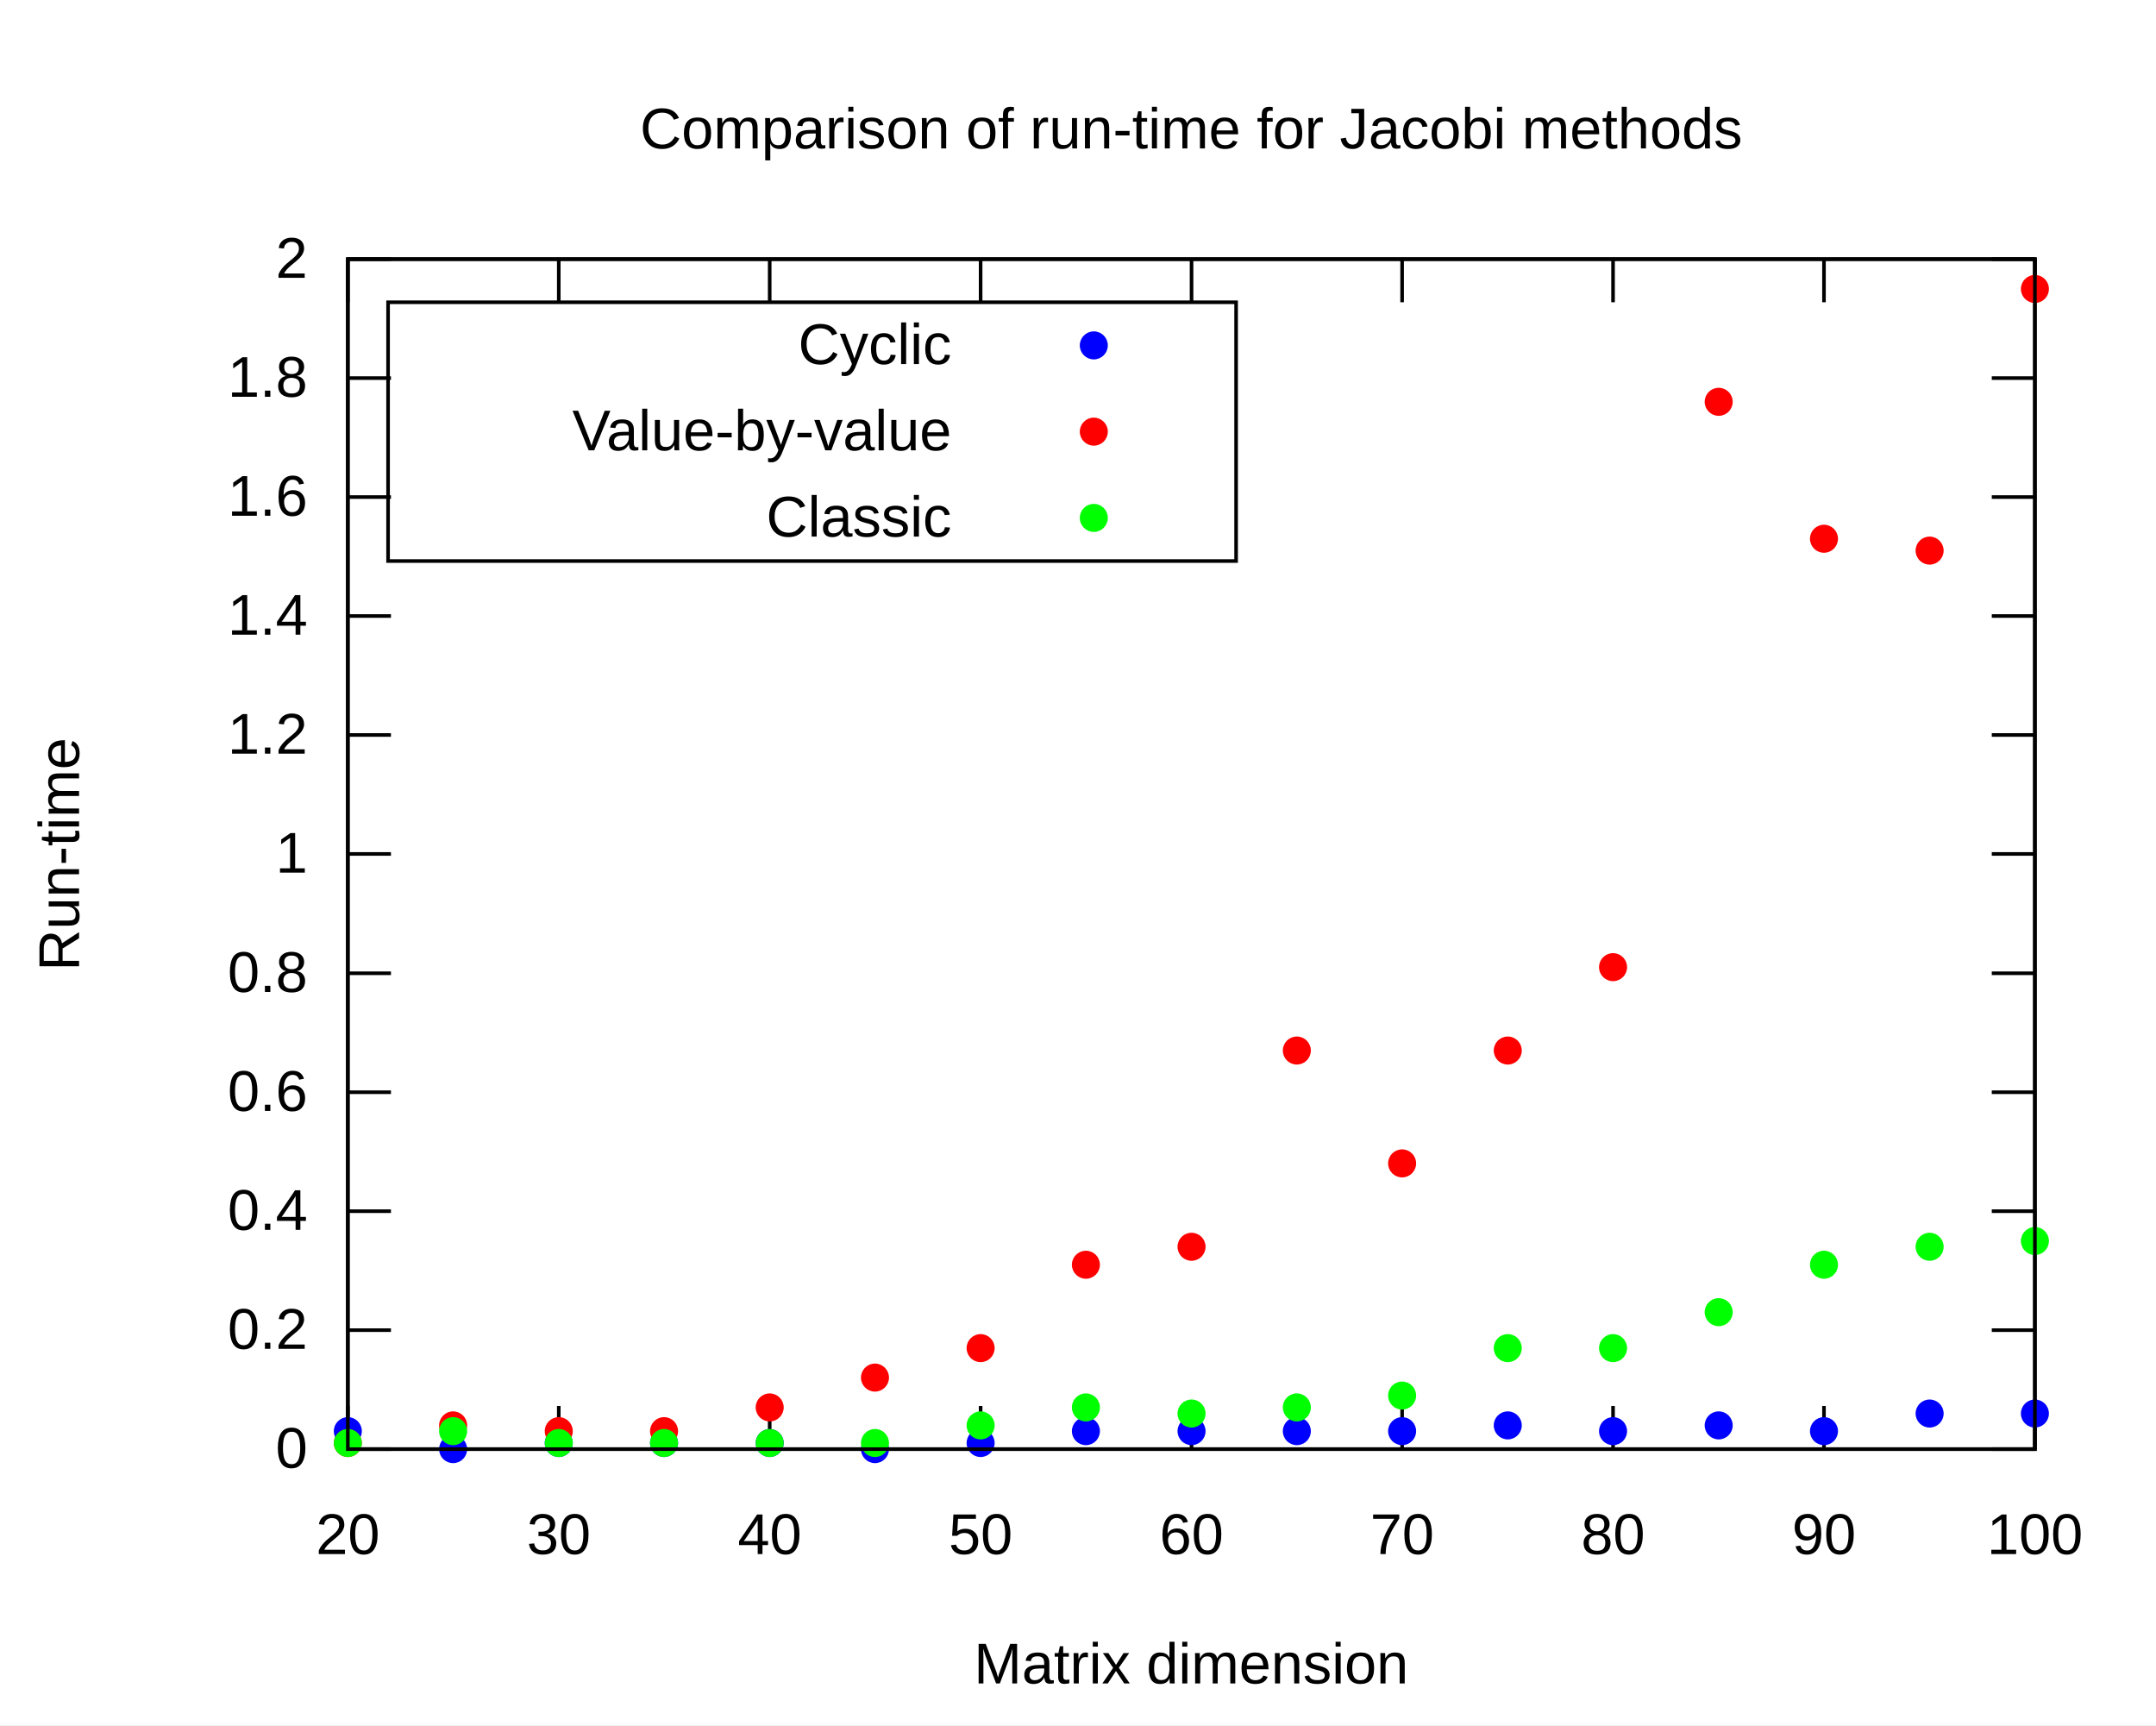
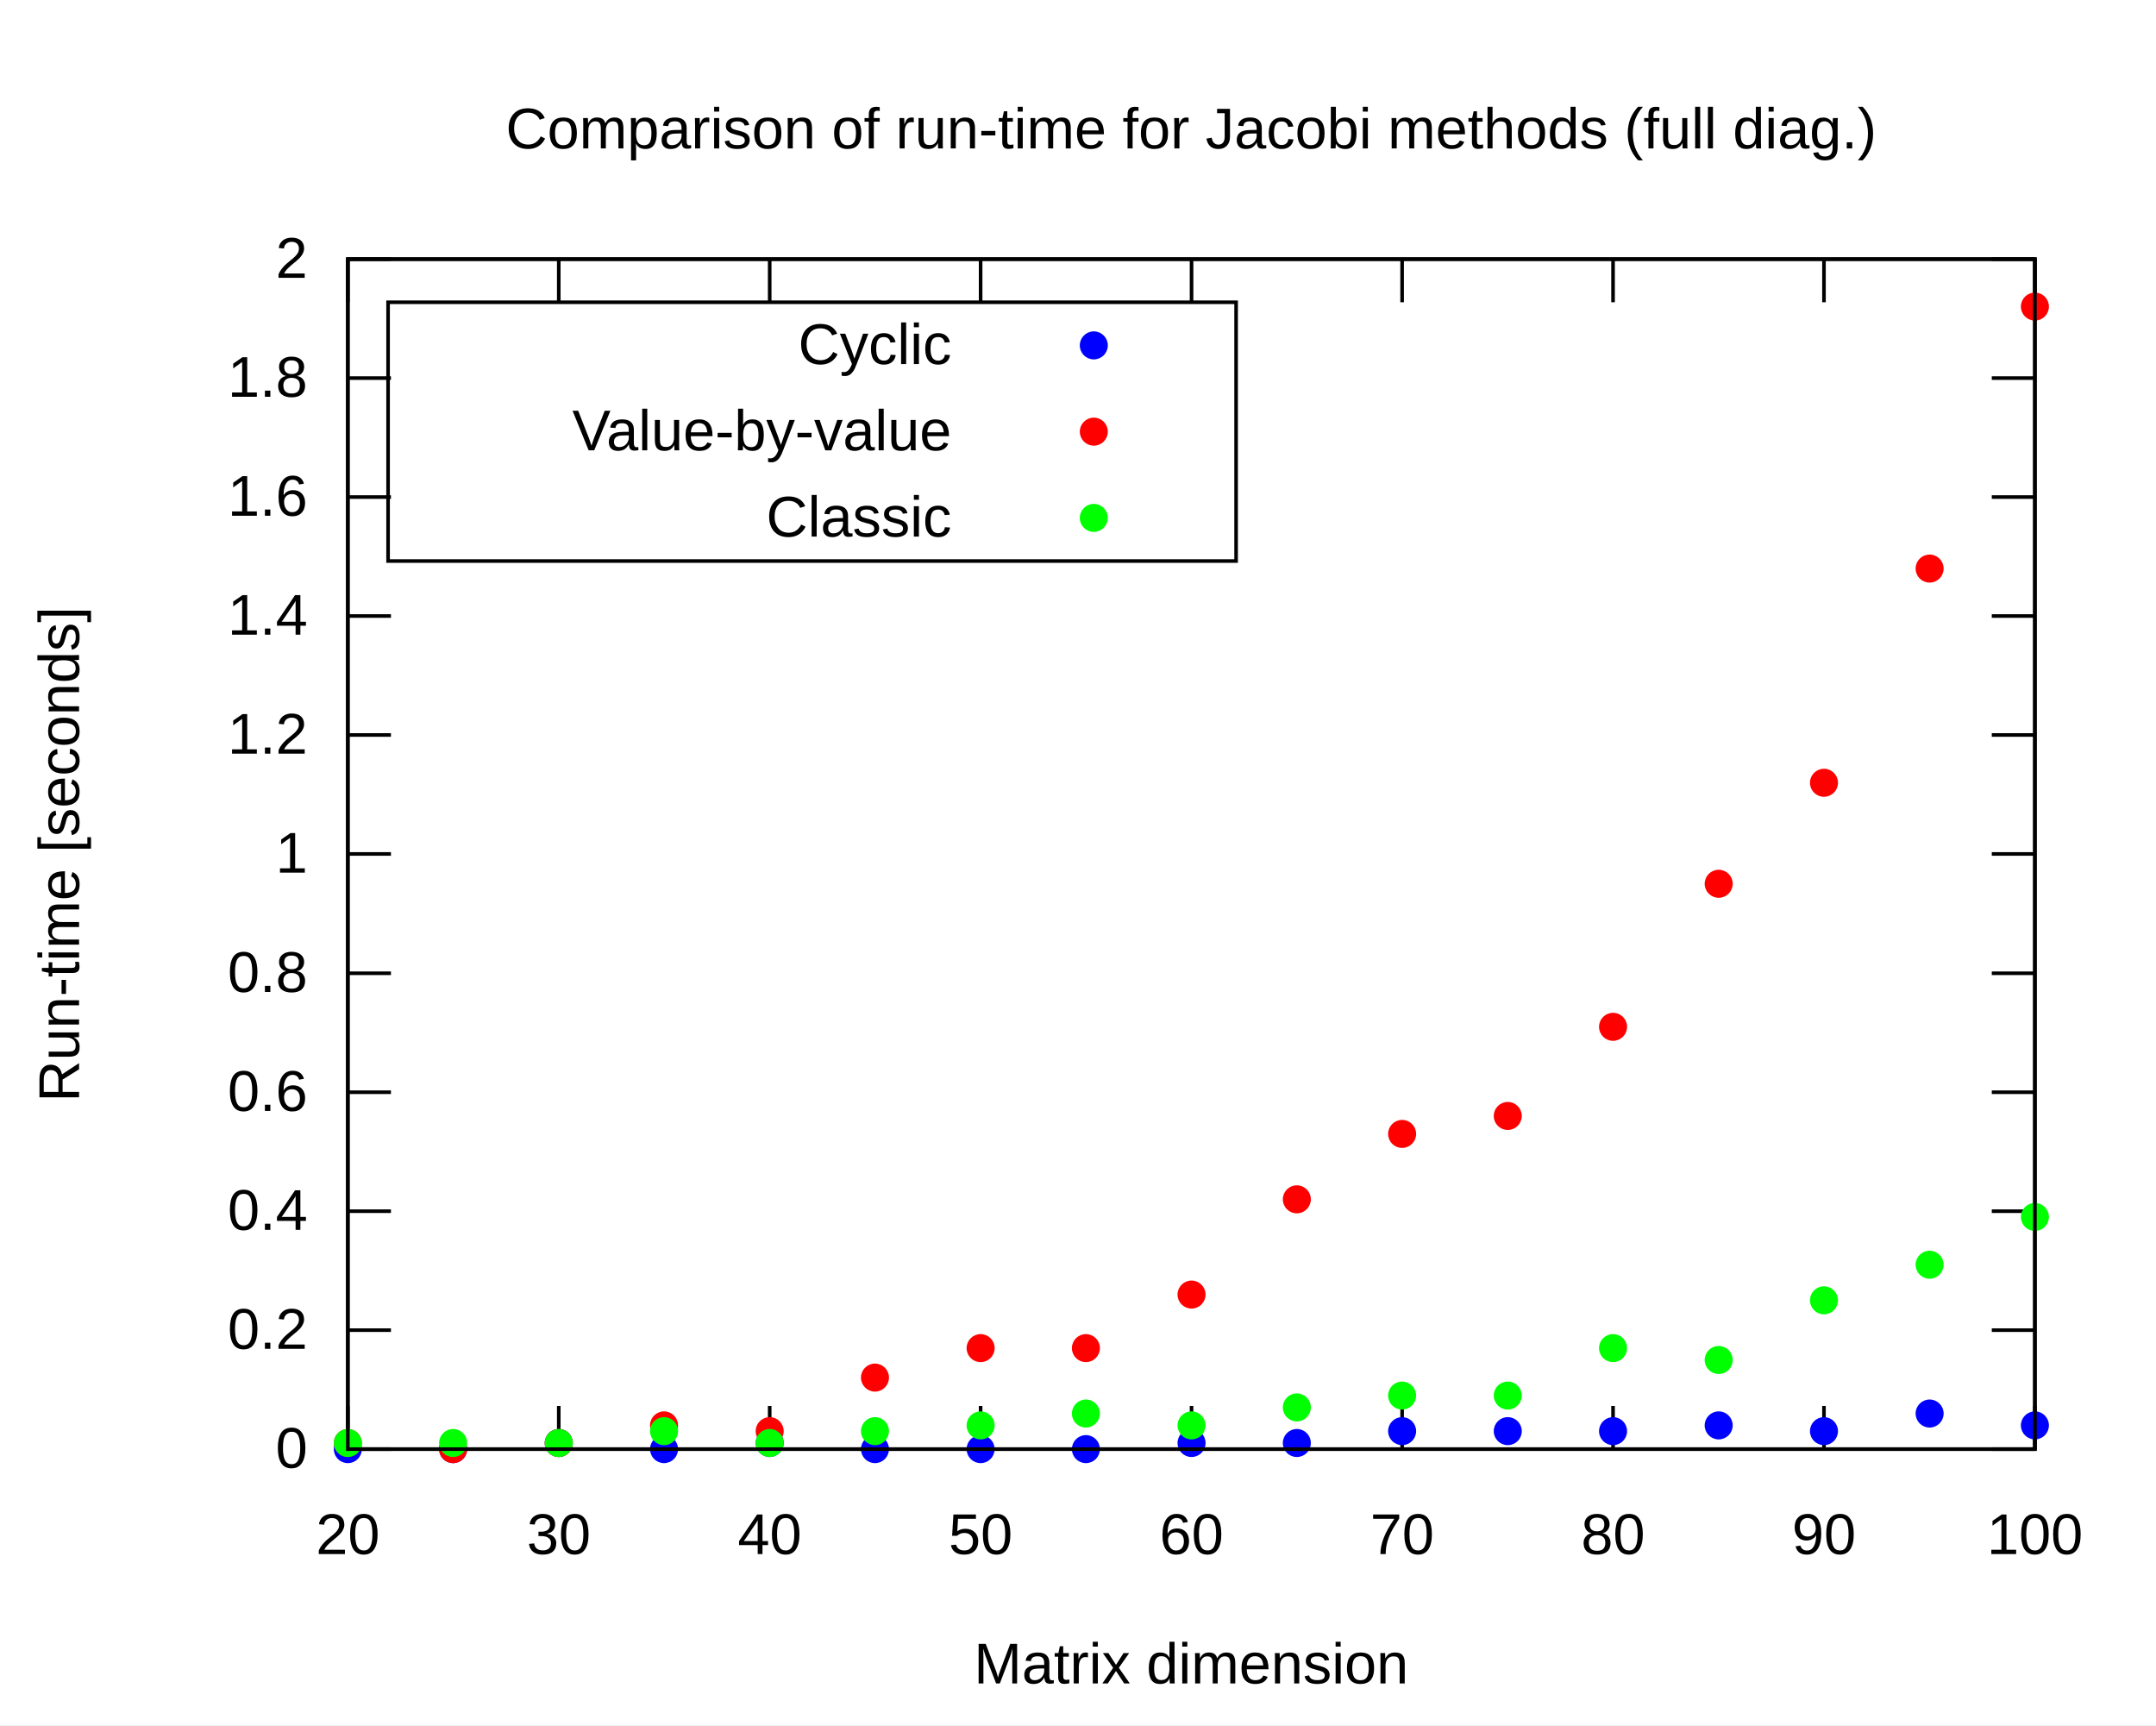
<svg xmlns="http://www.w3.org/2000/svg" xmlns:xlink="http://www.w3.org/1999/xlink" width="600" height="480" viewBox="0 0 600 480">
  <g id="gnuplot_canvas">
    <rect x="0" y="0" width="600" height="480" fill="#ffffff" />
    <defs>
      <circle id="gpDot" r="0.5" stroke-width="0.5" />
      <path id="gpPt0" stroke-width="0.167" stroke="currentColor" d="M-1,0 h2 M0,-1 v2" />
      <path id="gpPt1" stroke-width="0.167" stroke="currentColor" d="M-1,-1 L1,1 M1,-1 L-1,1" />
      <path id="gpPt2" stroke-width="0.167" stroke="currentColor" d="M-1,0 L1,0 M0,-1 L0,1 M-1,-1 L1,1 M-1,1 L1,-1" />
      <rect id="gpPt3" stroke-width="0.167" stroke="currentColor" x="-1" y="-1" width="2" height="2" />
      <rect id="gpPt4" stroke-width="0.167" stroke="currentColor" fill="currentColor" x="-1" y="-1" width="2" height="2" />
      <circle id="gpPt5" stroke-width="0.167" stroke="currentColor" cx="0" cy="0" r="1" />
      <use xlink:href="#gpPt5" id="gpPt6" fill="currentColor" stroke="none" />
      <path id="gpPt7" stroke-width="0.167" stroke="currentColor" d="M0,-1.33 L-1.33,0.67 L1.33,0.67 z" />
      <use xlink:href="#gpPt7" id="gpPt8" fill="currentColor" stroke="none" />
      <use xlink:href="#gpPt7" id="gpPt9" stroke="currentColor" transform="rotate(180)" />
      <use xlink:href="#gpPt9" id="gpPt10" fill="currentColor" stroke="none" />
      <use xlink:href="#gpPt3" id="gpPt11" stroke="currentColor" transform="rotate(45)" />
      <use xlink:href="#gpPt11" id="gpPt12" fill="currentColor" stroke="none" />
      <path id="gpPt13" stroke-width="0.167" stroke="currentColor" d="M0,1.330 L1.265,0.411 L0.782,-1.067 L-0.782,-1.076 L-1.265,0.411 z" />
      <use xlink:href="#gpPt13" id="gpPt14" fill="currentColor" stroke="none" />
      <filter id="textbox" filterUnits="objectBoundingBox" x="0" y="0" height="1" width="1">
        <feFlood flood-color="#FFFFFF" flood-opacity="1" result="bgnd" />
        <feComposite in="SourceGraphic" in2="bgnd" operator="atop" />
      </filter>
      <filter id="greybox" filterUnits="objectBoundingBox" x="0" y="0" height="1" width="1">
        <feFlood flood-color="lightgrey" flood-opacity="1" result="grey" />
        <feComposite in="SourceGraphic" in2="grey" operator="atop" />
      </filter>
    </defs>
    <g fill="none" color="#FFFFFF" stroke="currentColor" stroke-width="1.00" stroke-linecap="butt" stroke-linejoin="miter">
</g>
    <g fill="none" color="black" stroke="currentColor" stroke-width="1.00" stroke-linecap="butt" stroke-linejoin="miter">
      <path stroke="black" d="M96.8,403.2 L108.8,403.2 M566.3,403.2 L554.3,403.2  " />
      <g transform="translate(85.6,408.4)" stroke="none" fill="black" font-family="Arial" font-size="16.00" text-anchor="end">
        <text>
          <tspan font-family="Arial"> 0</tspan>
        </text>
      </g>
    </g>
    <g fill="none" color="black" stroke="currentColor" stroke-width="1.00" stroke-linecap="butt" stroke-linejoin="miter">
      <path stroke="black" d="M96.8,370.1 L108.8,370.1 M566.3,370.1 L554.3,370.1  " />
      <g transform="translate(85.6,375.3)" stroke="none" fill="black" font-family="Arial" font-size="16.00" text-anchor="end">
        <text>
          <tspan font-family="Arial"> 0.2</tspan>
        </text>
      </g>
    </g>
    <g fill="none" color="black" stroke="currentColor" stroke-width="1.00" stroke-linecap="butt" stroke-linejoin="miter">
      <path stroke="black" d="M96.8,337.0 L108.8,337.0 M566.3,337.0 L554.3,337.0  " />
      <g transform="translate(85.6,342.2)" stroke="none" fill="black" font-family="Arial" font-size="16.00" text-anchor="end">
        <text>
          <tspan font-family="Arial"> 0.4</tspan>
        </text>
      </g>
    </g>
    <g fill="none" color="black" stroke="currentColor" stroke-width="1.00" stroke-linecap="butt" stroke-linejoin="miter">
      <path stroke="black" d="M96.8,303.9 L108.8,303.9 M566.3,303.9 L554.3,303.9  " />
      <g transform="translate(85.6,309.1)" stroke="none" fill="black" font-family="Arial" font-size="16.00" text-anchor="end">
        <text>
          <tspan font-family="Arial"> 0.6</tspan>
        </text>
      </g>
    </g>
    <g fill="none" color="black" stroke="currentColor" stroke-width="1.00" stroke-linecap="butt" stroke-linejoin="miter">
      <path stroke="black" d="M96.8,270.8 L108.8,270.8 M566.3,270.8 L554.3,270.8  " />
      <g transform="translate(85.6,276.0)" stroke="none" fill="black" font-family="Arial" font-size="16.00" text-anchor="end">
        <text>
          <tspan font-family="Arial"> 0.8</tspan>
        </text>
      </g>
    </g>
    <g fill="none" color="black" stroke="currentColor" stroke-width="1.00" stroke-linecap="butt" stroke-linejoin="miter">
      <path stroke="black" d="M96.8,237.6 L108.8,237.6 M566.3,237.6 L554.3,237.6  " />
      <g transform="translate(85.6,242.8)" stroke="none" fill="black" font-family="Arial" font-size="16.00" text-anchor="end">
        <text>
          <tspan font-family="Arial"> 1</tspan>
        </text>
      </g>
    </g>
    <g fill="none" color="black" stroke="currentColor" stroke-width="1.00" stroke-linecap="butt" stroke-linejoin="miter">
      <path stroke="black" d="M96.8,204.5 L108.8,204.5 M566.3,204.5 L554.3,204.5  " />
      <g transform="translate(85.6,209.7)" stroke="none" fill="black" font-family="Arial" font-size="16.00" text-anchor="end">
        <text>
          <tspan font-family="Arial"> 1.2</tspan>
        </text>
      </g>
    </g>
    <g fill="none" color="black" stroke="currentColor" stroke-width="1.00" stroke-linecap="butt" stroke-linejoin="miter">
      <path stroke="black" d="M96.8,171.4 L108.8,171.4 M566.3,171.4 L554.3,171.4  " />
      <g transform="translate(85.6,176.6)" stroke="none" fill="black" font-family="Arial" font-size="16.00" text-anchor="end">
        <text>
          <tspan font-family="Arial"> 1.4</tspan>
        </text>
      </g>
    </g>
    <g fill="none" color="black" stroke="currentColor" stroke-width="1.00" stroke-linecap="butt" stroke-linejoin="miter">
      <path stroke="black" d="M96.8,138.3 L108.8,138.3 M566.3,138.3 L554.3,138.3  " />
      <g transform="translate(85.6,143.5)" stroke="none" fill="black" font-family="Arial" font-size="16.00" text-anchor="end">
        <text>
          <tspan font-family="Arial"> 1.6</tspan>
        </text>
      </g>
    </g>
    <g fill="none" color="black" stroke="currentColor" stroke-width="1.00" stroke-linecap="butt" stroke-linejoin="miter">
      <path stroke="black" d="M96.8,105.2 L108.8,105.2 M566.3,105.2 L554.3,105.2  " />
      <g transform="translate(85.6,110.4)" stroke="none" fill="black" font-family="Arial" font-size="16.00" text-anchor="end">
        <text>
          <tspan font-family="Arial"> 1.8</tspan>
        </text>
      </g>
    </g>
    <g fill="none" color="black" stroke="currentColor" stroke-width="1.00" stroke-linecap="butt" stroke-linejoin="miter">
      <path stroke="black" d="M96.8,72.1 L108.8,72.1 M566.3,72.1 L554.3,72.1  " />
      <g transform="translate(85.6,77.3)" stroke="none" fill="black" font-family="Arial" font-size="16.00" text-anchor="end">
        <text>
          <tspan font-family="Arial"> 2</tspan>
        </text>
      </g>
    </g>
    <g fill="none" color="black" stroke="currentColor" stroke-width="1.00" stroke-linecap="butt" stroke-linejoin="miter">
      <path stroke="black" d="M96.8,403.2 L96.8,391.2 M96.8,72.1 L96.8,84.1  " />
      <g transform="translate(96.8,432.4)" stroke="none" fill="black" font-family="Arial" font-size="16.00" text-anchor="middle">
        <text>
          <tspan font-family="Arial"> 20</tspan>
        </text>
      </g>
    </g>
    <g fill="none" color="black" stroke="currentColor" stroke-width="1.00" stroke-linecap="butt" stroke-linejoin="miter">
      <path stroke="black" d="M155.5,403.2 L155.5,391.2 M155.5,72.1 L155.5,84.1  " />
      <g transform="translate(155.5,432.4)" stroke="none" fill="black" font-family="Arial" font-size="16.00" text-anchor="middle">
        <text>
          <tspan font-family="Arial"> 30</tspan>
        </text>
      </g>
    </g>
    <g fill="none" color="black" stroke="currentColor" stroke-width="1.00" stroke-linecap="butt" stroke-linejoin="miter">
      <path stroke="black" d="M214.2,403.2 L214.2,391.2 M214.2,72.1 L214.2,84.1  " />
      <g transform="translate(214.2,432.4)" stroke="none" fill="black" font-family="Arial" font-size="16.00" text-anchor="middle">
        <text>
          <tspan font-family="Arial"> 40</tspan>
        </text>
      </g>
    </g>
    <g fill="none" color="black" stroke="currentColor" stroke-width="1.00" stroke-linecap="butt" stroke-linejoin="miter">
      <path stroke="black" d="M272.9,403.2 L272.9,391.2 M272.9,72.1 L272.9,84.1  " />
      <g transform="translate(272.9,432.4)" stroke="none" fill="black" font-family="Arial" font-size="16.00" text-anchor="middle">
        <text>
          <tspan font-family="Arial"> 50</tspan>
        </text>
      </g>
    </g>
    <g fill="none" color="black" stroke="currentColor" stroke-width="1.00" stroke-linecap="butt" stroke-linejoin="miter">
      <path stroke="black" d="M331.6,403.2 L331.6,391.2 M331.6,72.1 L331.6,84.1  " />
      <g transform="translate(331.6,432.4)" stroke="none" fill="black" font-family="Arial" font-size="16.00" text-anchor="middle">
        <text>
          <tspan font-family="Arial"> 60</tspan>
        </text>
      </g>
    </g>
    <g fill="none" color="black" stroke="currentColor" stroke-width="1.00" stroke-linecap="butt" stroke-linejoin="miter">
      <path stroke="black" d="M390.2,403.2 L390.2,391.2 M390.2,72.1 L390.2,84.1  " />
      <g transform="translate(390.2,432.4)" stroke="none" fill="black" font-family="Arial" font-size="16.00" text-anchor="middle">
        <text>
          <tspan font-family="Arial"> 70</tspan>
        </text>
      </g>
    </g>
    <g fill="none" color="black" stroke="currentColor" stroke-width="1.00" stroke-linecap="butt" stroke-linejoin="miter">
      <path stroke="black" d="M448.9,403.2 L448.9,391.2 M448.9,72.1 L448.9,84.1  " />
      <g transform="translate(448.9,432.4)" stroke="none" fill="black" font-family="Arial" font-size="16.00" text-anchor="middle">
        <text>
          <tspan font-family="Arial"> 80</tspan>
        </text>
      </g>
    </g>
    <g fill="none" color="black" stroke="currentColor" stroke-width="1.00" stroke-linecap="butt" stroke-linejoin="miter">
      <path stroke="black" d="M507.6,403.2 L507.6,391.2 M507.6,72.1 L507.6,84.1  " />
      <g transform="translate(507.6,432.4)" stroke="none" fill="black" font-family="Arial" font-size="16.00" text-anchor="middle">
        <text>
          <tspan font-family="Arial"> 90</tspan>
        </text>
      </g>
    </g>
    <g fill="none" color="black" stroke="currentColor" stroke-width="1.00" stroke-linecap="butt" stroke-linejoin="miter">
      <path stroke="black" d="M566.3,403.2 L566.3,391.2 M566.3,72.1 L566.3,84.1  " />
      <g transform="translate(566.3,432.4)" stroke="none" fill="black" font-family="Arial" font-size="16.00" text-anchor="middle">
        <text>
          <tspan font-family="Arial"> 100</tspan>
        </text>
      </g>
    </g>
    <g fill="none" color="black" stroke="currentColor" stroke-width="1.00" stroke-linecap="butt" stroke-linejoin="miter">
</g>
    <g fill="none" color="black" stroke="currentColor" stroke-width="1.00" stroke-linecap="butt" stroke-linejoin="miter">
      <path stroke="black" d="M96.8,72.1 L96.8,403.2 L566.3,403.2 L566.3,72.1 L96.8,72.1 Z  " />
    </g>
    <g fill="none" color="black" stroke="currentColor" stroke-width="1.00" stroke-linecap="butt" stroke-linejoin="miter">
      <g transform="translate(22.0,237.7) rotate(270)" stroke="none" fill="black" font-family="Arial" font-size="16.00" text-anchor="middle">
        <text>
-           <tspan font-family="Arial">Run-time</tspan>
+           <tspan font-family="Arial">Run-time [seconds]</tspan>
        </text>
      </g>
    </g>
    <g fill="none" color="black" stroke="currentColor" stroke-width="1.00" stroke-linecap="butt" stroke-linejoin="miter">
      <g transform="translate(331.5,468.4)" stroke="none" fill="black" font-family="Arial" font-size="16.00" text-anchor="middle">
        <text>
          <tspan font-family="Arial">Matrix dimension</tspan>
        </text>
      </g>
    </g>
    <g fill="none" color="black" stroke="currentColor" stroke-width="1.00" stroke-linecap="butt" stroke-linejoin="miter">
      <g transform="translate(331.5,41.3)" stroke="none" fill="black" font-family="Arial" font-size="16.00" text-anchor="middle">
        <text>
-           <tspan font-family="Arial">Comparison of run-time for Jacobi methods</tspan>
+           <tspan font-family="Arial">Comparison of run-time for Jacobi methods (full diag.)</tspan>
        </text>
      </g>
    </g>
    <g fill="none" color="black" stroke="currentColor" stroke-width="1.00" stroke-linecap="butt" stroke-linejoin="miter">
      <path stroke="black" d="M108.0,156.1 L108.0,84.1 L344.0,84.1 L344.0,156.1 L108.0,156.1 Z  " />
    </g>
    <g id="gnuplot_plot_1">
      <g fill="none" color="black" stroke="currentColor" stroke-width="1.00" stroke-linecap="butt" stroke-linejoin="miter">
        <g transform="translate(264.8,101.3)" stroke="none" fill="black" font-family="Arial" font-size="16.00" text-anchor="end">
          <text>
            <tspan font-family="Arial">Cyclic</tspan>
          </text>
        </g>
      </g>
      <g fill="none" color="black" stroke="currentColor" stroke-width="1.00" stroke-linecap="butt" stroke-linejoin="miter">
-         <use xlink:href="#gpPt6" transform="translate(96.8,398.2) scale(3.60)" color="rgb(  0,   0, 255)" />
+         <use xlink:href="#gpPt6" transform="translate(96.8,403.2) scale(3.60)" color="rgb(  0,   0, 255)" />
        <use xlink:href="#gpPt6" transform="translate(126.1,403.2) scale(3.60)" color="rgb(  0,   0, 255)" />
        <use xlink:href="#gpPt6" transform="translate(155.5,401.5) scale(3.60)" color="rgb(  0,   0, 255)" />
-         <use xlink:href="#gpPt6" transform="translate(184.8,401.5) scale(3.60)" color="rgb(  0,   0, 255)" />
+         <use xlink:href="#gpPt6" transform="translate(184.8,403.2) scale(3.60)" color="rgb(  0,   0, 255)" />
        <use xlink:href="#gpPt6" transform="translate(214.2,401.5) scale(3.60)" color="rgb(  0,   0, 255)" />
        <use xlink:href="#gpPt6" transform="translate(243.5,403.2) scale(3.60)" color="rgb(  0,   0, 255)" />
-         <use xlink:href="#gpPt6" transform="translate(272.9,401.5) scale(3.60)" color="rgb(  0,   0, 255)" />
-         <use xlink:href="#gpPt6" transform="translate(302.2,398.2) scale(3.60)" color="rgb(  0,   0, 255)" />
-         <use xlink:href="#gpPt6" transform="translate(331.6,398.2) scale(3.60)" color="rgb(  0,   0, 255)" />
-         <use xlink:href="#gpPt6" transform="translate(360.9,398.2) scale(3.60)" color="rgb(  0,   0, 255)" />
+         <use xlink:href="#gpPt6" transform="translate(272.9,403.2) scale(3.60)" color="rgb(  0,   0, 255)" />
+         <use xlink:href="#gpPt6" transform="translate(302.2,403.2) scale(3.60)" color="rgb(  0,   0, 255)" />
+         <use xlink:href="#gpPt6" transform="translate(331.6,401.5) scale(3.60)" color="rgb(  0,   0, 255)" />
+         <use xlink:href="#gpPt6" transform="translate(360.9,401.5) scale(3.60)" color="rgb(  0,   0, 255)" />
        <use xlink:href="#gpPt6" transform="translate(390.2,398.2) scale(3.60)" color="rgb(  0,   0, 255)" />
-         <use xlink:href="#gpPt6" transform="translate(419.6,396.6) scale(3.60)" color="rgb(  0,   0, 255)" />
+         <use xlink:href="#gpPt6" transform="translate(419.6,398.2) scale(3.60)" color="rgb(  0,   0, 255)" />
        <use xlink:href="#gpPt6" transform="translate(448.9,398.2) scale(3.60)" color="rgb(  0,   0, 255)" />
        <use xlink:href="#gpPt6" transform="translate(478.3,396.6) scale(3.60)" color="rgb(  0,   0, 255)" />
        <use xlink:href="#gpPt6" transform="translate(507.6,398.2) scale(3.60)" color="rgb(  0,   0, 255)" />
        <use xlink:href="#gpPt6" transform="translate(537.0,393.3) scale(3.60)" color="rgb(  0,   0, 255)" />
-         <use xlink:href="#gpPt6" transform="translate(566.3,393.3) scale(3.60)" color="rgb(  0,   0, 255)" />
+         <use xlink:href="#gpPt6" transform="translate(566.3,396.6) scale(3.60)" color="rgb(  0,   0, 255)" />
        <use xlink:href="#gpPt6" transform="translate(304.4,96.1) scale(3.60)" color="rgb(  0,   0, 255)" />
      </g>
    </g>
    <g id="gnuplot_plot_2">
      <g fill="none" color="black" stroke="currentColor" stroke-width="1.00" stroke-linecap="butt" stroke-linejoin="miter">
        <g transform="translate(264.8,125.3)" stroke="none" fill="black" font-family="Arial" font-size="16.00" text-anchor="end">
          <text>
            <tspan font-family="Arial">Value-by-value</tspan>
          </text>
        </g>
      </g>
      <g fill="none" color="black" stroke="currentColor" stroke-width="1.00" stroke-linecap="butt" stroke-linejoin="miter">
        <use xlink:href="#gpPt6" transform="translate(96.8,401.5) scale(3.60)" color="rgb(255,   0,   0)" />
-         <use xlink:href="#gpPt6" transform="translate(126.1,396.6) scale(3.60)" color="rgb(255,   0,   0)" />
-         <use xlink:href="#gpPt6" transform="translate(155.5,398.2) scale(3.60)" color="rgb(255,   0,   0)" />
-         <use xlink:href="#gpPt6" transform="translate(184.8,398.2) scale(3.60)" color="rgb(255,   0,   0)" />
-         <use xlink:href="#gpPt6" transform="translate(214.2,391.6) scale(3.60)" color="rgb(255,   0,   0)" />
+         <use xlink:href="#gpPt6" transform="translate(126.1,403.2) scale(3.60)" color="rgb(255,   0,   0)" />
+         <use xlink:href="#gpPt6" transform="translate(155.5,401.5) scale(3.60)" color="rgb(255,   0,   0)" />
+         <use xlink:href="#gpPt6" transform="translate(184.8,396.6) scale(3.60)" color="rgb(255,   0,   0)" />
+         <use xlink:href="#gpPt6" transform="translate(214.2,398.2) scale(3.60)" color="rgb(255,   0,   0)" />
        <use xlink:href="#gpPt6" transform="translate(243.5,383.3) scale(3.60)" color="rgb(255,   0,   0)" />
        <use xlink:href="#gpPt6" transform="translate(272.9,375.1) scale(3.60)" color="rgb(255,   0,   0)" />
-         <use xlink:href="#gpPt6" transform="translate(302.2,351.9) scale(3.60)" color="rgb(255,   0,   0)" />
-         <use xlink:href="#gpPt6" transform="translate(331.6,346.9) scale(3.60)" color="rgb(255,   0,   0)" />
-         <use xlink:href="#gpPt6" transform="translate(360.9,292.3) scale(3.60)" color="rgb(255,   0,   0)" />
-         <use xlink:href="#gpPt6" transform="translate(390.2,323.7) scale(3.60)" color="rgb(255,   0,   0)" />
-         <use xlink:href="#gpPt6" transform="translate(419.6,292.3) scale(3.60)" color="rgb(255,   0,   0)" />
-         <use xlink:href="#gpPt6" transform="translate(448.9,269.1) scale(3.60)" color="rgb(255,   0,   0)" />
-         <use xlink:href="#gpPt6" transform="translate(478.3,111.8) scale(3.60)" color="rgb(255,   0,   0)" />
-         <use xlink:href="#gpPt6" transform="translate(507.6,149.9) scale(3.60)" color="rgb(255,   0,   0)" />
-         <use xlink:href="#gpPt6" transform="translate(537.0,153.2) scale(3.60)" color="rgb(255,   0,   0)" />
-         <use xlink:href="#gpPt6" transform="translate(566.3,80.4) scale(3.60)" color="rgb(255,   0,   0)" />
+         <use xlink:href="#gpPt6" transform="translate(302.2,375.1) scale(3.60)" color="rgb(255,   0,   0)" />
+         <use xlink:href="#gpPt6" transform="translate(331.6,360.2) scale(3.60)" color="rgb(255,   0,   0)" />
+         <use xlink:href="#gpPt6" transform="translate(360.9,333.7) scale(3.60)" color="rgb(255,   0,   0)" />
+         <use xlink:href="#gpPt6" transform="translate(390.2,315.5) scale(3.60)" color="rgb(255,   0,   0)" />
+         <use xlink:href="#gpPt6" transform="translate(419.6,310.5) scale(3.60)" color="rgb(255,   0,   0)" />
+         <use xlink:href="#gpPt6" transform="translate(448.9,285.7) scale(3.60)" color="rgb(255,   0,   0)" />
+         <use xlink:href="#gpPt6" transform="translate(478.3,245.9) scale(3.60)" color="rgb(255,   0,   0)" />
+         <use xlink:href="#gpPt6" transform="translate(507.6,217.8) scale(3.60)" color="rgb(255,   0,   0)" />
+         <use xlink:href="#gpPt6" transform="translate(537.0,158.2) scale(3.60)" color="rgb(255,   0,   0)" />
+         <use xlink:href="#gpPt6" transform="translate(566.3,85.3) scale(3.60)" color="rgb(255,   0,   0)" />
        <use xlink:href="#gpPt6" transform="translate(304.4,120.1) scale(3.60)" color="rgb(255,   0,   0)" />
      </g>
    </g>
    <g id="gnuplot_plot_3">
      <g fill="none" color="black" stroke="currentColor" stroke-width="1.00" stroke-linecap="butt" stroke-linejoin="miter">
        <g transform="translate(264.8,149.3)" stroke="none" fill="black" font-family="Arial" font-size="16.00" text-anchor="end">
          <text>
            <tspan font-family="Arial">Classic</tspan>
          </text>
        </g>
      </g>
      <g fill="none" color="black" stroke="currentColor" stroke-width="1.00" stroke-linecap="butt" stroke-linejoin="miter">
        <use xlink:href="#gpPt6" transform="translate(96.8,401.5) scale(3.60)" color="rgb(  0, 255,   0)" />
-         <use xlink:href="#gpPt6" transform="translate(126.1,398.2) scale(3.60)" color="rgb(  0, 255,   0)" />
+         <use xlink:href="#gpPt6" transform="translate(126.1,401.5) scale(3.60)" color="rgb(  0, 255,   0)" />
        <use xlink:href="#gpPt6" transform="translate(155.5,401.5) scale(3.60)" color="rgb(  0, 255,   0)" />
-         <use xlink:href="#gpPt6" transform="translate(184.8,401.5) scale(3.60)" color="rgb(  0, 255,   0)" />
+         <use xlink:href="#gpPt6" transform="translate(184.8,398.2) scale(3.60)" color="rgb(  0, 255,   0)" />
        <use xlink:href="#gpPt6" transform="translate(214.2,401.5) scale(3.60)" color="rgb(  0, 255,   0)" />
-         <use xlink:href="#gpPt6" transform="translate(243.5,401.5) scale(3.60)" color="rgb(  0, 255,   0)" />
+         <use xlink:href="#gpPt6" transform="translate(243.5,398.2) scale(3.60)" color="rgb(  0, 255,   0)" />
        <use xlink:href="#gpPt6" transform="translate(272.9,396.6) scale(3.60)" color="rgb(  0, 255,   0)" />
-         <use xlink:href="#gpPt6" transform="translate(302.2,391.6) scale(3.60)" color="rgb(  0, 255,   0)" />
-         <use xlink:href="#gpPt6" transform="translate(331.6,393.3) scale(3.60)" color="rgb(  0, 255,   0)" />
+         <use xlink:href="#gpPt6" transform="translate(302.2,393.3) scale(3.60)" color="rgb(  0, 255,   0)" />
+         <use xlink:href="#gpPt6" transform="translate(331.6,396.6) scale(3.60)" color="rgb(  0, 255,   0)" />
        <use xlink:href="#gpPt6" transform="translate(360.9,391.6) scale(3.60)" color="rgb(  0, 255,   0)" />
        <use xlink:href="#gpPt6" transform="translate(390.2,388.3) scale(3.60)" color="rgb(  0, 255,   0)" />
-         <use xlink:href="#gpPt6" transform="translate(419.6,375.1) scale(3.60)" color="rgb(  0, 255,   0)" />
+         <use xlink:href="#gpPt6" transform="translate(419.6,388.3) scale(3.60)" color="rgb(  0, 255,   0)" />
        <use xlink:href="#gpPt6" transform="translate(448.9,375.1) scale(3.60)" color="rgb(  0, 255,   0)" />
-         <use xlink:href="#gpPt6" transform="translate(478.3,365.1) scale(3.60)" color="rgb(  0, 255,   0)" />
-         <use xlink:href="#gpPt6" transform="translate(507.6,351.9) scale(3.60)" color="rgb(  0, 255,   0)" />
-         <use xlink:href="#gpPt6" transform="translate(537.0,346.9) scale(3.60)" color="rgb(  0, 255,   0)" />
-         <use xlink:href="#gpPt6" transform="translate(566.3,345.3) scale(3.60)" color="rgb(  0, 255,   0)" />
+         <use xlink:href="#gpPt6" transform="translate(478.3,378.4) scale(3.60)" color="rgb(  0, 255,   0)" />
+         <use xlink:href="#gpPt6" transform="translate(507.6,361.8) scale(3.60)" color="rgb(  0, 255,   0)" />
+         <use xlink:href="#gpPt6" transform="translate(537.0,351.9) scale(3.60)" color="rgb(  0, 255,   0)" />
+         <use xlink:href="#gpPt6" transform="translate(566.3,338.6) scale(3.60)" color="rgb(  0, 255,   0)" />
        <use xlink:href="#gpPt6" transform="translate(304.4,144.1) scale(3.60)" color="rgb(  0, 255,   0)" />
      </g>
    </g>
    <g fill="none" color="#FFFFFF" stroke="rgb(  0, 255,   0)" stroke-width="2.00" stroke-linecap="butt" stroke-linejoin="miter">
</g>
    <g fill="none" color="black" stroke="currentColor" stroke-width="2.00" stroke-linecap="butt" stroke-linejoin="miter">
</g>
    <g fill="none" color="black" stroke="black" stroke-width="1.00" stroke-linecap="butt" stroke-linejoin="miter">
</g>
    <g fill="none" color="black" stroke="currentColor" stroke-width="1.00" stroke-linecap="butt" stroke-linejoin="miter">
      <path stroke="black" d="M96.8,72.1 L96.8,403.2 L566.3,403.2 L566.3,72.1 L96.8,72.1 Z  " />
    </g>
    <g fill="none" color="black" stroke="currentColor" stroke-width="1.00" stroke-linecap="butt" stroke-linejoin="miter">
</g>
  </g>
</svg>
